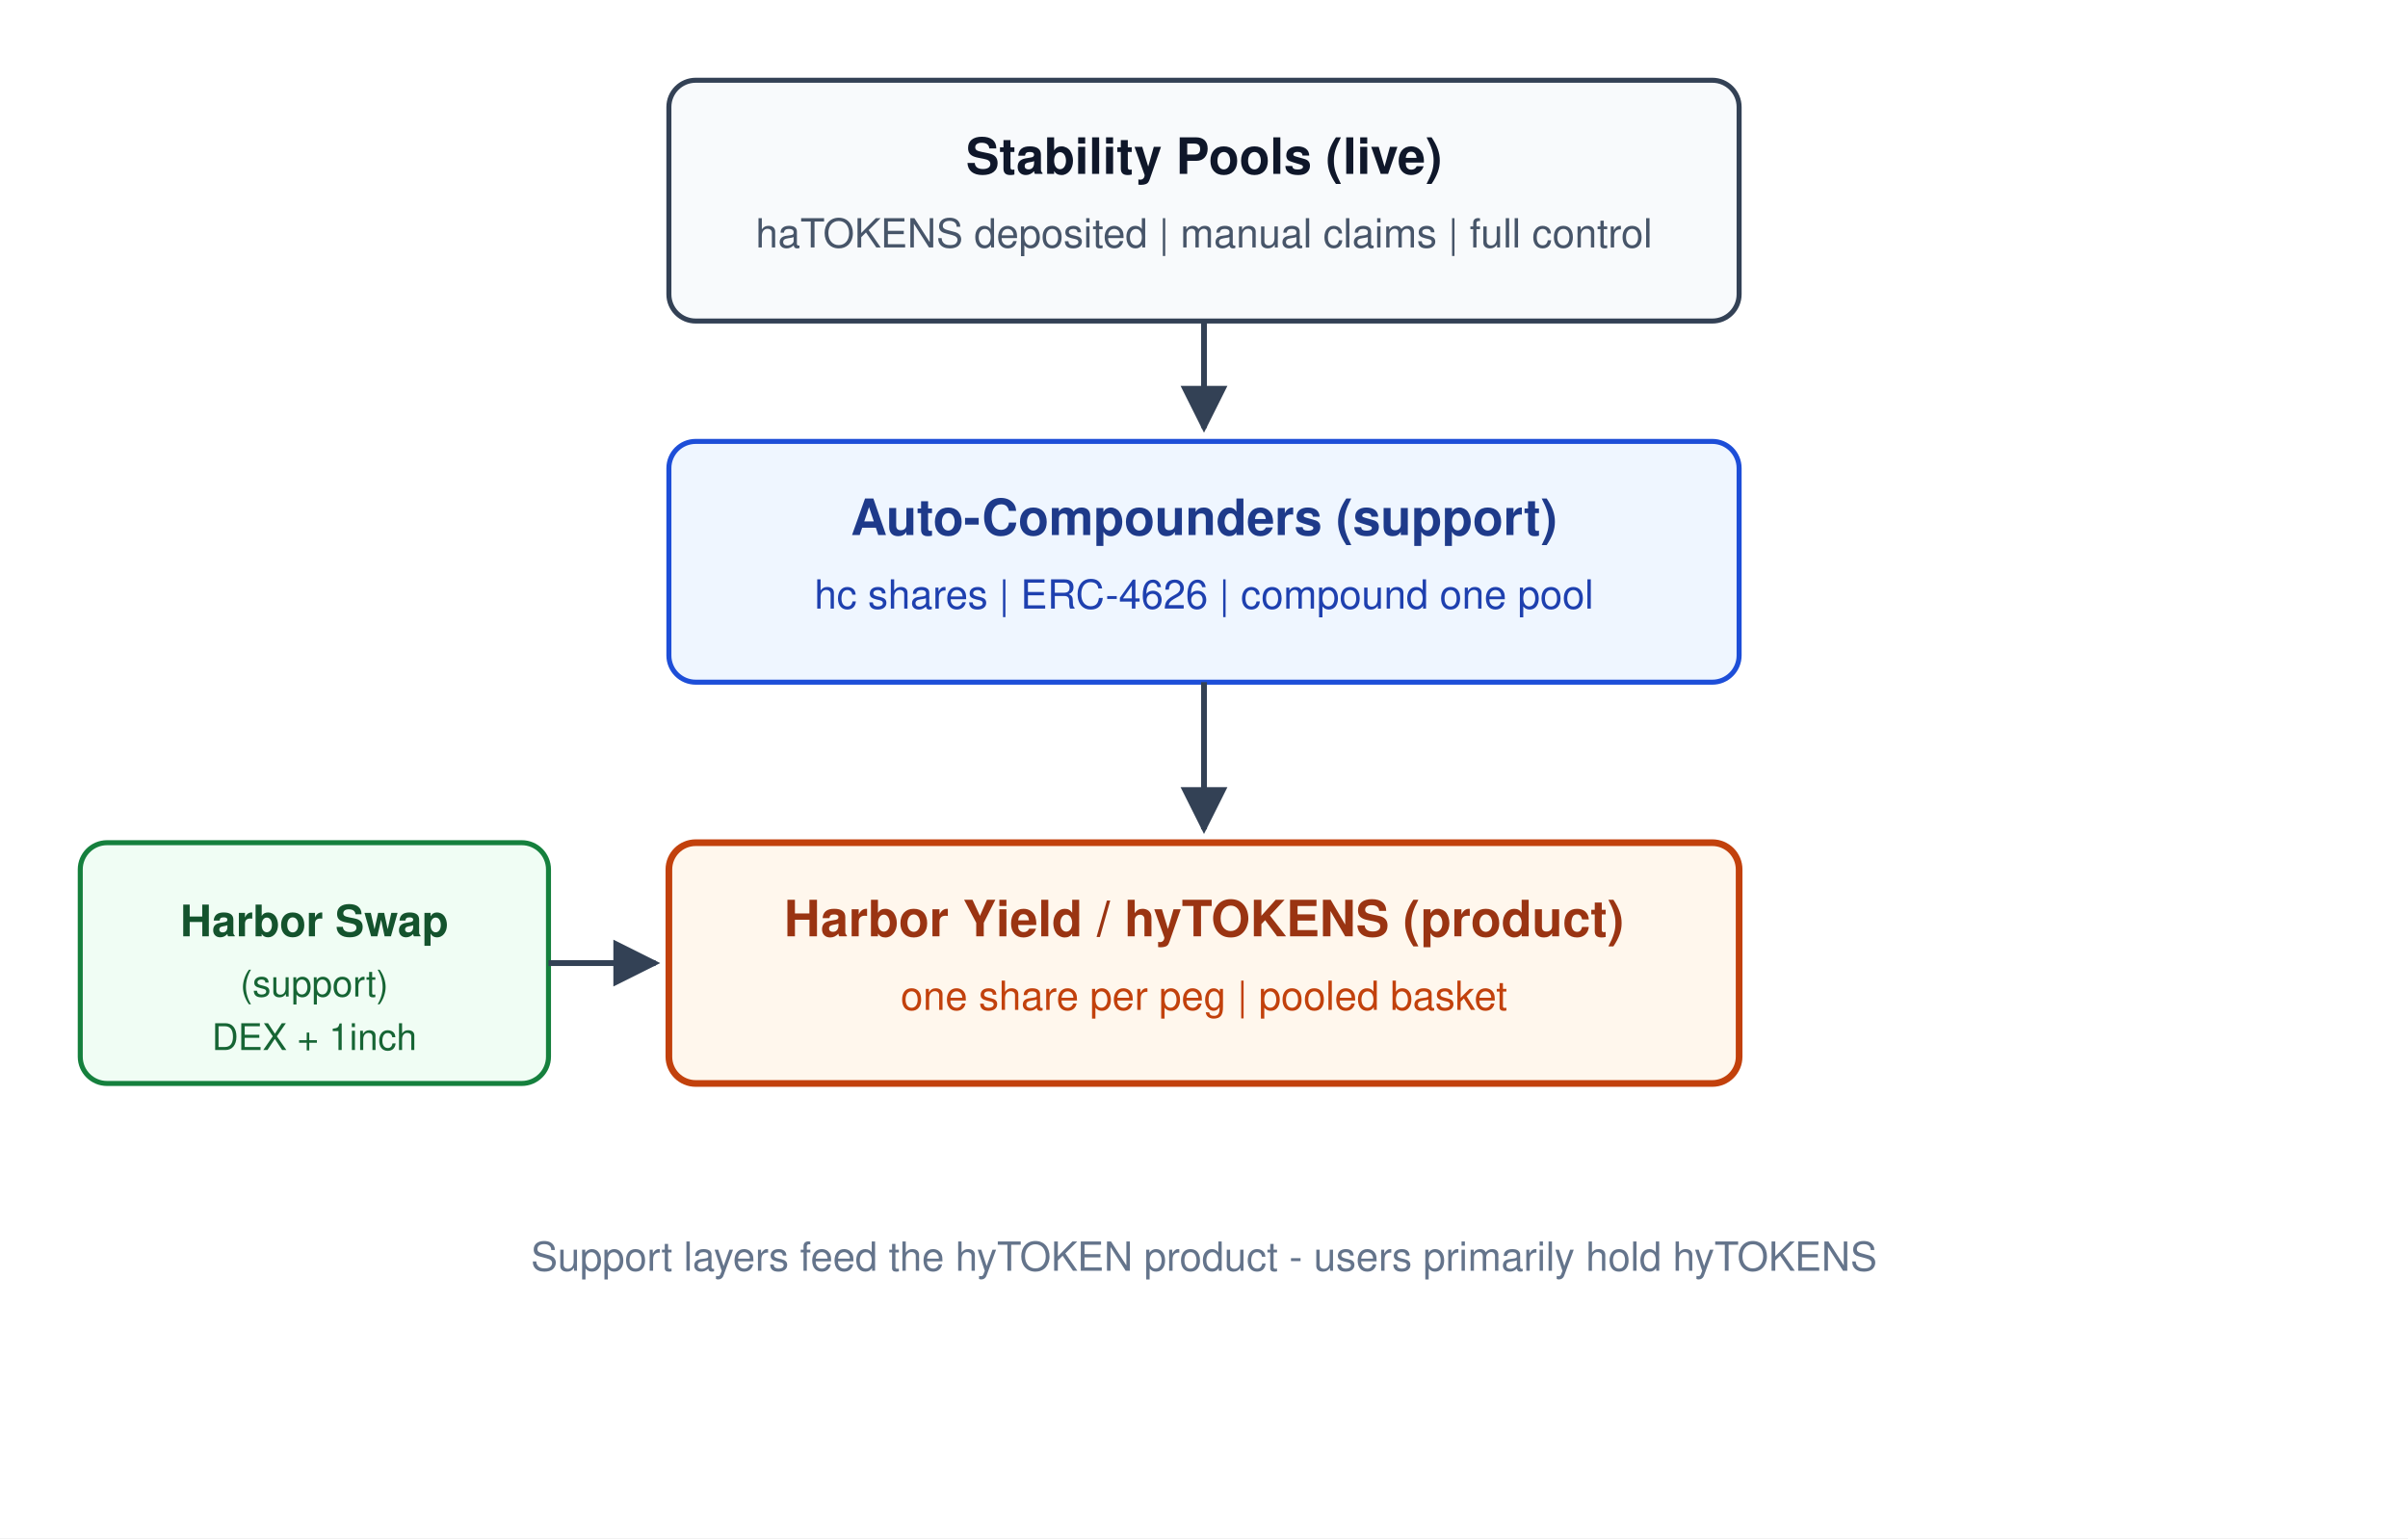
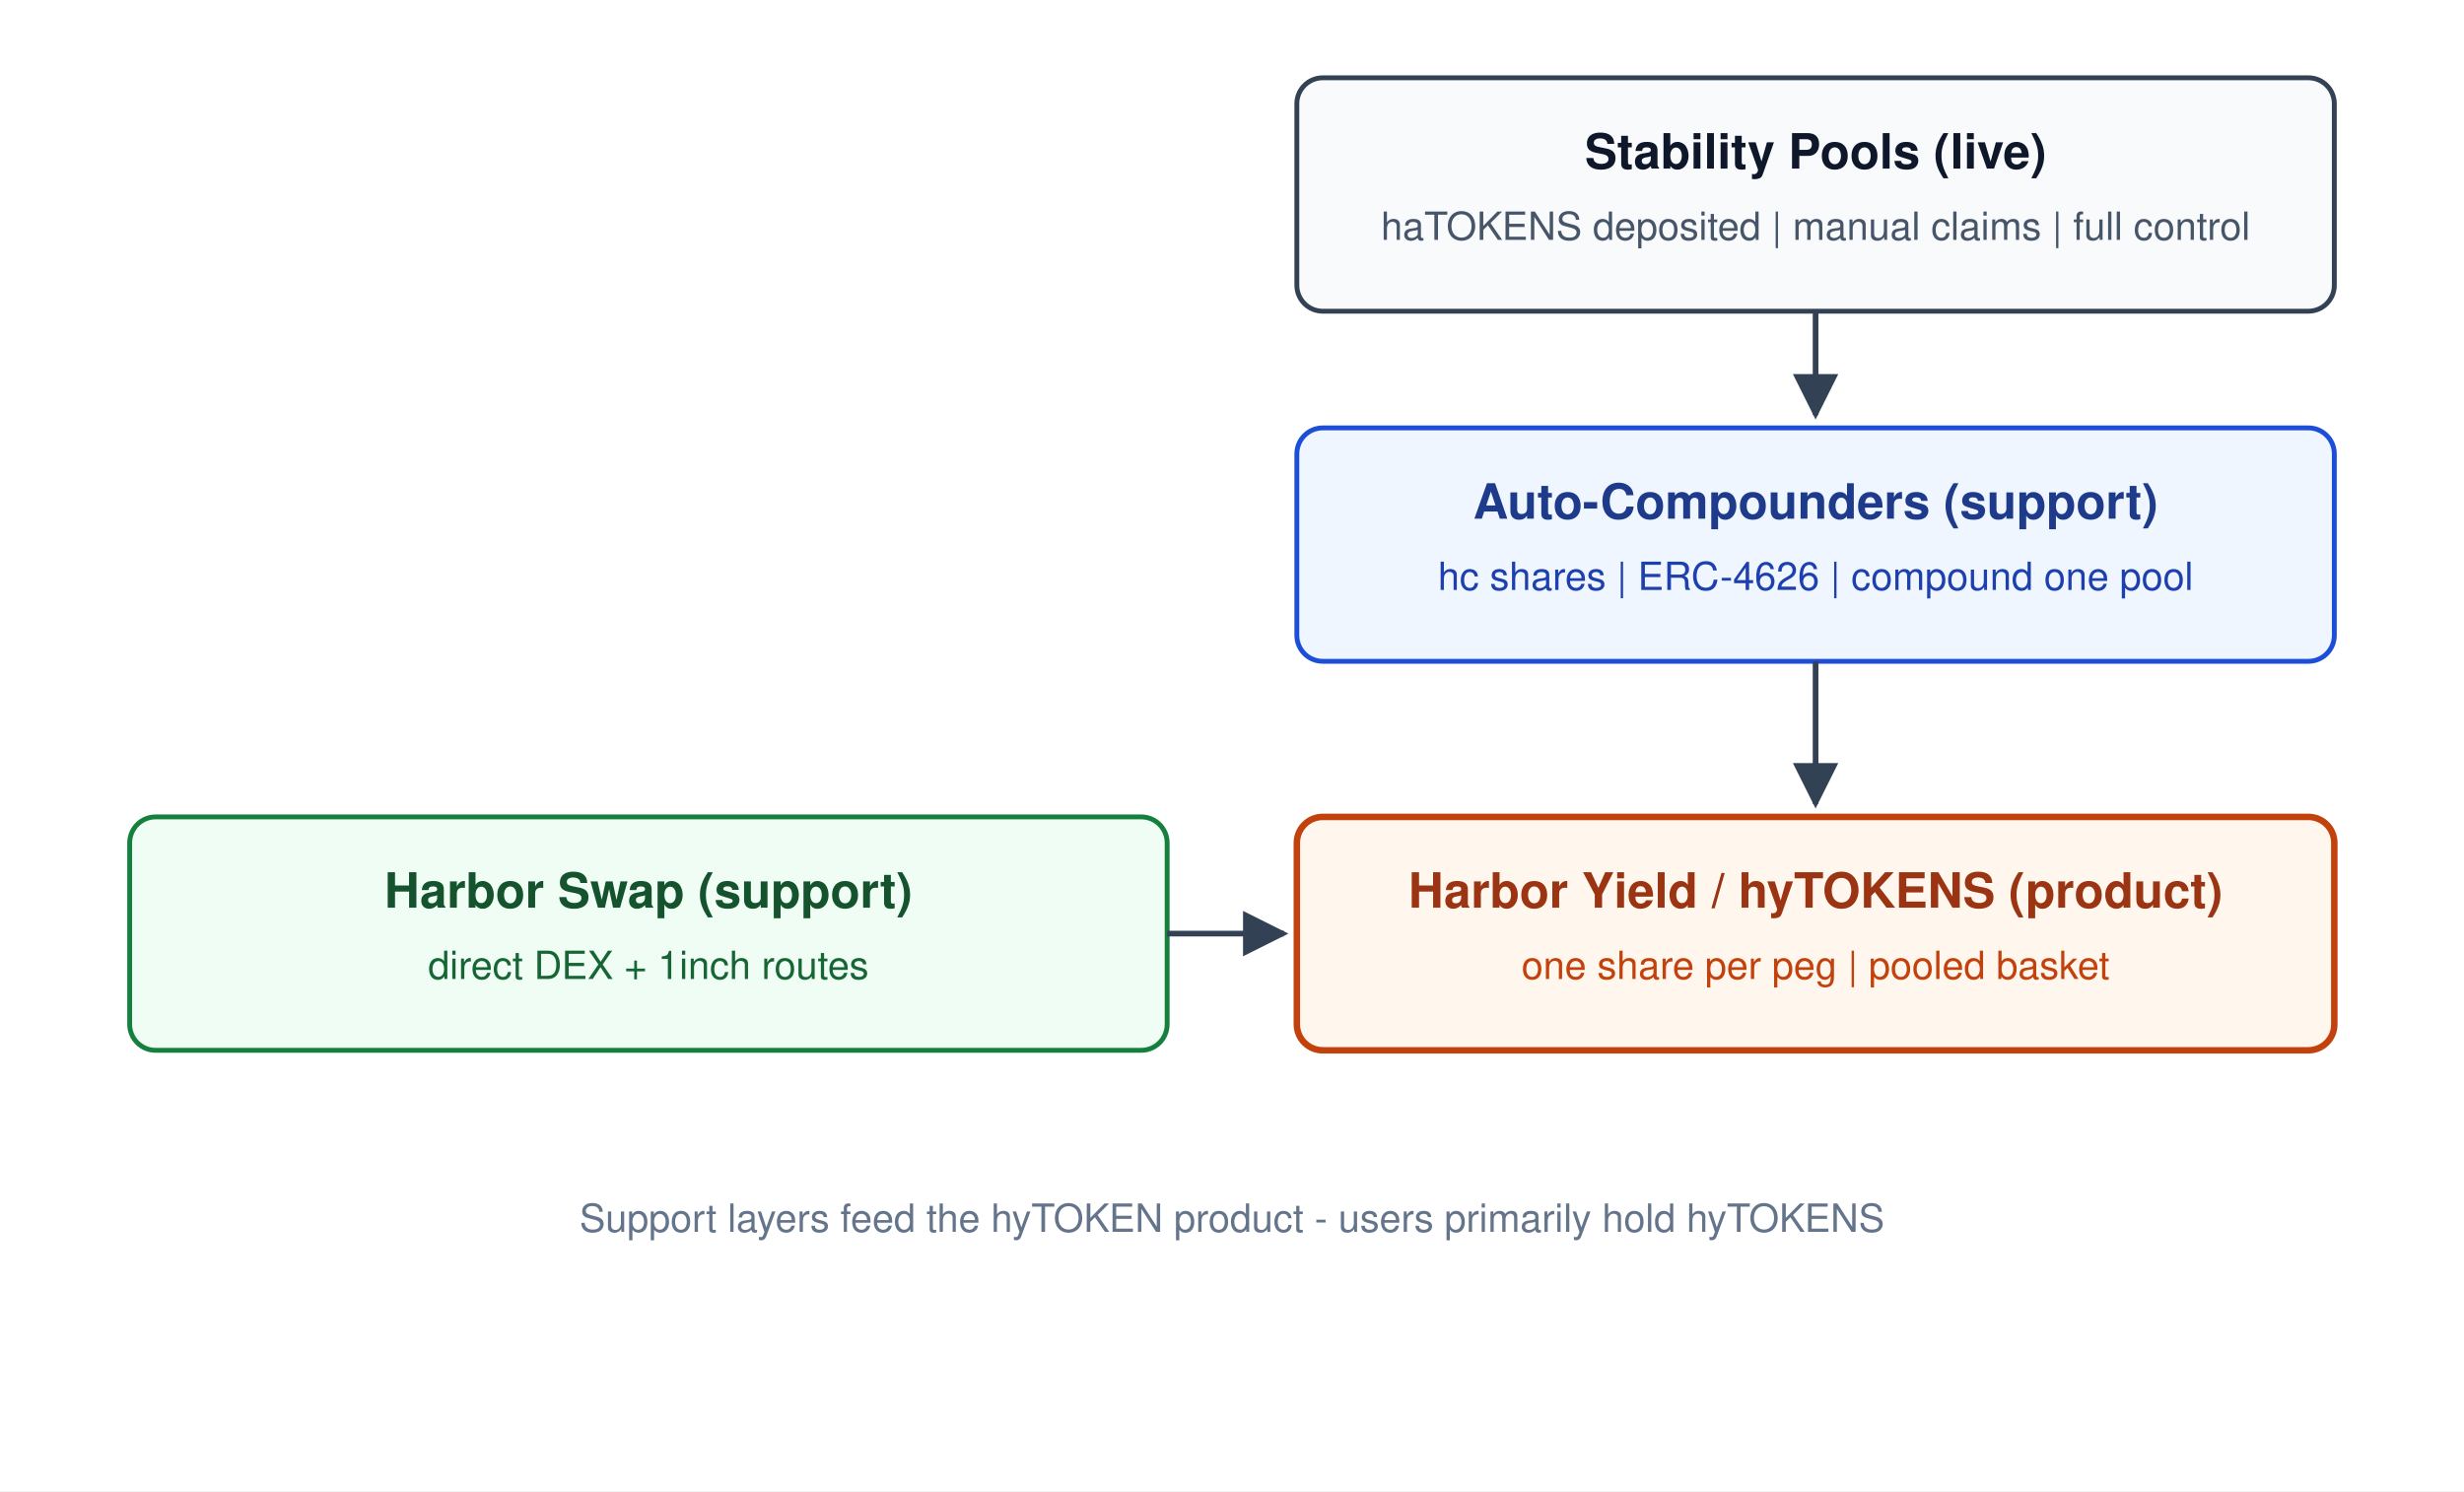
- <svg xmlns="http://www.w3.org/2000/svg" width="720" height="460" viewBox="0 0 720 460" role="img" aria-label="Harbor Yield layers">
+ <svg xmlns="http://www.w3.org/2000/svg" width="760" height="460" viewBox="0 0 760 460" role="img" aria-label="Harbor Yield layers">
  <defs>
    <marker id="arrow" viewBox="0 0 10 10" refX="9" refY="5" markerWidth="8" markerHeight="8" orient="auto-start-reverse">
      <path d="M 0 0 L 10 5 L 0 10 z" fill="#334155" />
    </marker>
  </defs>
-   <rect width="720" height="460" fill="#ffffff" />
-   <rect x="200" y="24" width="320" height="72" rx="8" fill="#f8fafc" stroke="#334155" stroke-width="1.5" />
-   <text x="360" y="52" text-anchor="middle" font-family="Helvetica, Arial, sans-serif" font-size="15" font-weight="700" fill="#0f172a">Stability Pools (live)</text>
-   <text x="360" y="74" text-anchor="middle" font-family="Helvetica, Arial, sans-serif" font-size="12" fill="#475569">haTOKENS deposited | manual claims | full control</text>
-   <line x1="360" y1="96" x2="360" y2="128" stroke="#334155" stroke-width="1.75" marker-end="url(#arrow)" />
-   <rect x="200" y="132" width="320" height="72" rx="8" fill="#eff6ff" stroke="#1d4ed8" stroke-width="1.5" />
-   <text x="360" y="160" text-anchor="middle" font-family="Helvetica, Arial, sans-serif" font-size="15" font-weight="700" fill="#1e3a8a">Auto-Compounders (support)</text>
-   <text x="360" y="182" text-anchor="middle" font-family="Helvetica, Arial, sans-serif" font-size="12" fill="#1e40af">hc shares | ERC-4626 | compound one pool</text>
-   <line x1="360" y1="204" x2="360" y2="248" stroke="#334155" stroke-width="1.75" marker-end="url(#arrow)" />
-   <rect x="200" y="252" width="320" height="72" rx="8" fill="#fff7ed" stroke="#c2410c" stroke-width="2" />
-   <text x="360" y="280" text-anchor="middle" font-family="Helvetica, Arial, sans-serif" font-size="15" font-weight="700" fill="#9a3412">Harbor Yield / hyTOKENS (product)</text>
-   <text x="360" y="302" text-anchor="middle" font-family="Helvetica, Arial, sans-serif" font-size="12" fill="#c2410c">one share per peg | pooled basket</text>
-   <rect x="24" y="252" width="140" height="72" rx="8" fill="#f0fdf4" stroke="#15803d" stroke-width="1.5" />
-   <text x="94" y="280" text-anchor="middle" font-family="Helvetica, Arial, sans-serif" font-size="13" font-weight="700" fill="#14532d">Harbor Swap</text>
-   <text x="94" y="298" text-anchor="middle" font-family="Helvetica, Arial, sans-serif" font-size="11" fill="#166534">(support)</text>
-   <text x="94" y="314" text-anchor="middle" font-family="Helvetica, Arial, sans-serif" font-size="11" fill="#166534">DEX + 1inch</text>
-   <line x1="164" y1="288" x2="196" y2="288" stroke="#334155" stroke-width="1.75" marker-end="url(#arrow)" />
-   <text x="360" y="380" text-anchor="middle" font-family="Helvetica, Arial, sans-serif" font-size="12" fill="#64748b">Support layers feed the hyTOKEN product - users primarily hold hyTOKENS</text>
+   <rect width="760" height="460" fill="#ffffff" />
+   <rect x="400" y="24" width="320" height="72" rx="8" fill="#f8fafc" stroke="#334155" stroke-width="1.5" />
+   <text x="560" y="52" text-anchor="middle" font-family="Helvetica, Arial, sans-serif" font-size="15" font-weight="700" fill="#0f172a">Stability Pools (live)</text>
+   <text x="560" y="74" text-anchor="middle" font-family="Helvetica, Arial, sans-serif" font-size="12" fill="#475569">haTOKENS deposited | manual claims | full control</text>
+   <line x1="560" y1="96" x2="560" y2="128" stroke="#334155" stroke-width="1.75" marker-end="url(#arrow)" />
+   <rect x="400" y="132" width="320" height="72" rx="8" fill="#eff6ff" stroke="#1d4ed8" stroke-width="1.5" />
+   <text x="560" y="160" text-anchor="middle" font-family="Helvetica, Arial, sans-serif" font-size="15" font-weight="700" fill="#1e3a8a">Auto-Compounders (support)</text>
+   <text x="560" y="182" text-anchor="middle" font-family="Helvetica, Arial, sans-serif" font-size="12" fill="#1e40af">hc shares | ERC-4626 | compound one pool</text>
+   <line x1="560" y1="204" x2="560" y2="248" stroke="#334155" stroke-width="1.75" marker-end="url(#arrow)" />
+   <rect x="40" y="252" width="320" height="72" rx="8" fill="#f0fdf4" stroke="#15803d" stroke-width="1.5" />
+   <text x="200" y="280" text-anchor="middle" font-family="Helvetica, Arial, sans-serif" font-size="15" font-weight="700" fill="#14532d">Harbor Swap (support)</text>
+   <text x="200" y="302" text-anchor="middle" font-family="Helvetica, Arial, sans-serif" font-size="12" fill="#166534">direct DEX + 1inch routes</text>
+   <line x1="360" y1="288" x2="396" y2="288" stroke="#334155" stroke-width="1.75" marker-end="url(#arrow)" />
+   <rect x="400" y="252" width="320" height="72" rx="8" fill="#fff7ed" stroke="#c2410c" stroke-width="2" />
+   <text x="560" y="280" text-anchor="middle" font-family="Helvetica, Arial, sans-serif" font-size="15" font-weight="700" fill="#9a3412">Harbor Yield / hyTOKENS (product)</text>
+   <text x="560" y="302" text-anchor="middle" font-family="Helvetica, Arial, sans-serif" font-size="12" fill="#c2410c">one share per peg | pooled basket</text>
+   <text x="380" y="380" text-anchor="middle" font-family="Helvetica, Arial, sans-serif" font-size="12" fill="#64748b">Support layers feed the hyTOKEN product - users primarily hold hyTOKENS</text>
</svg>
